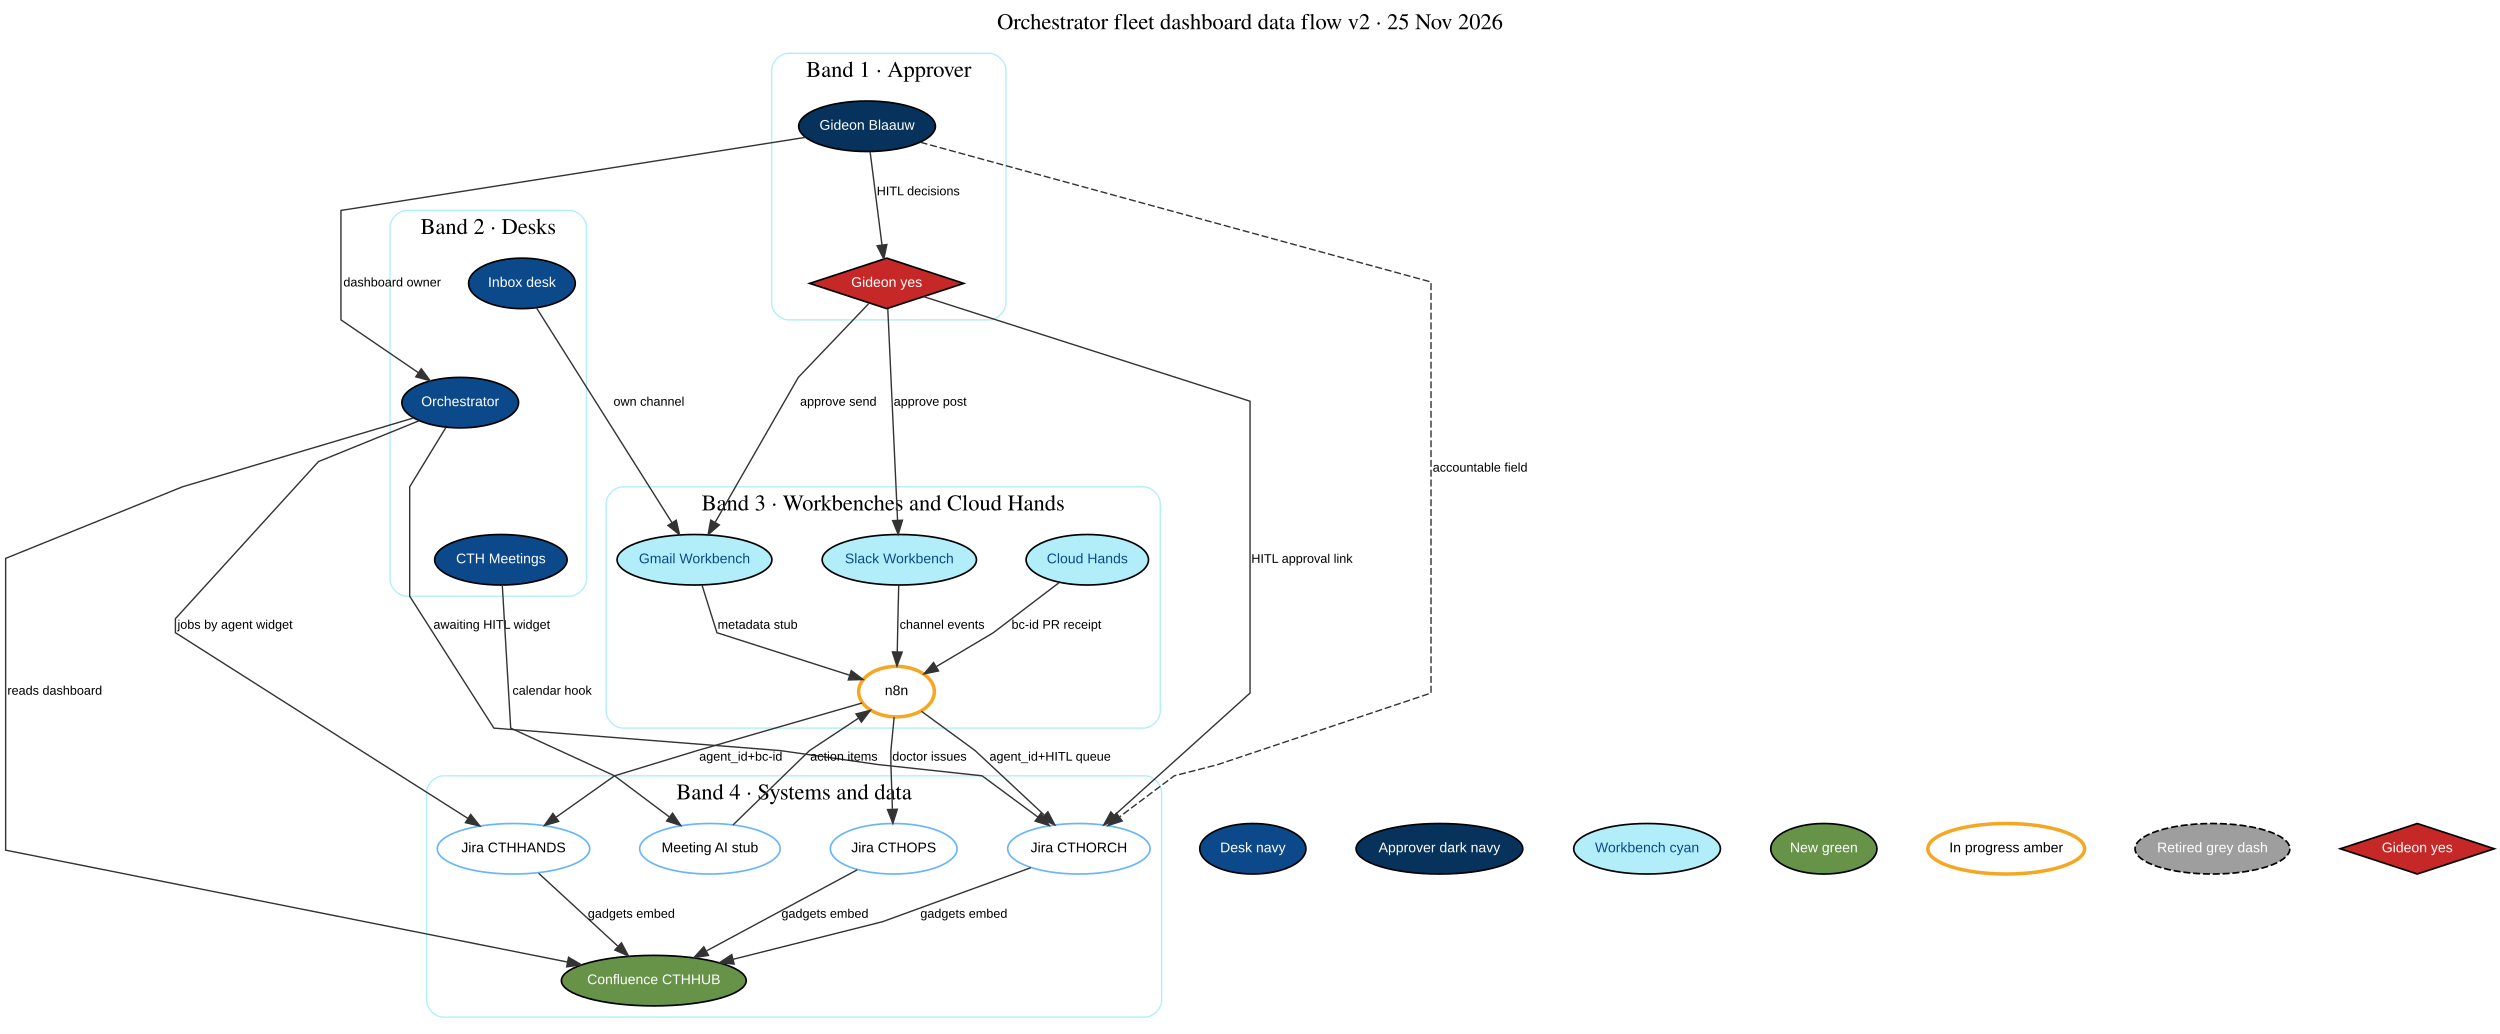
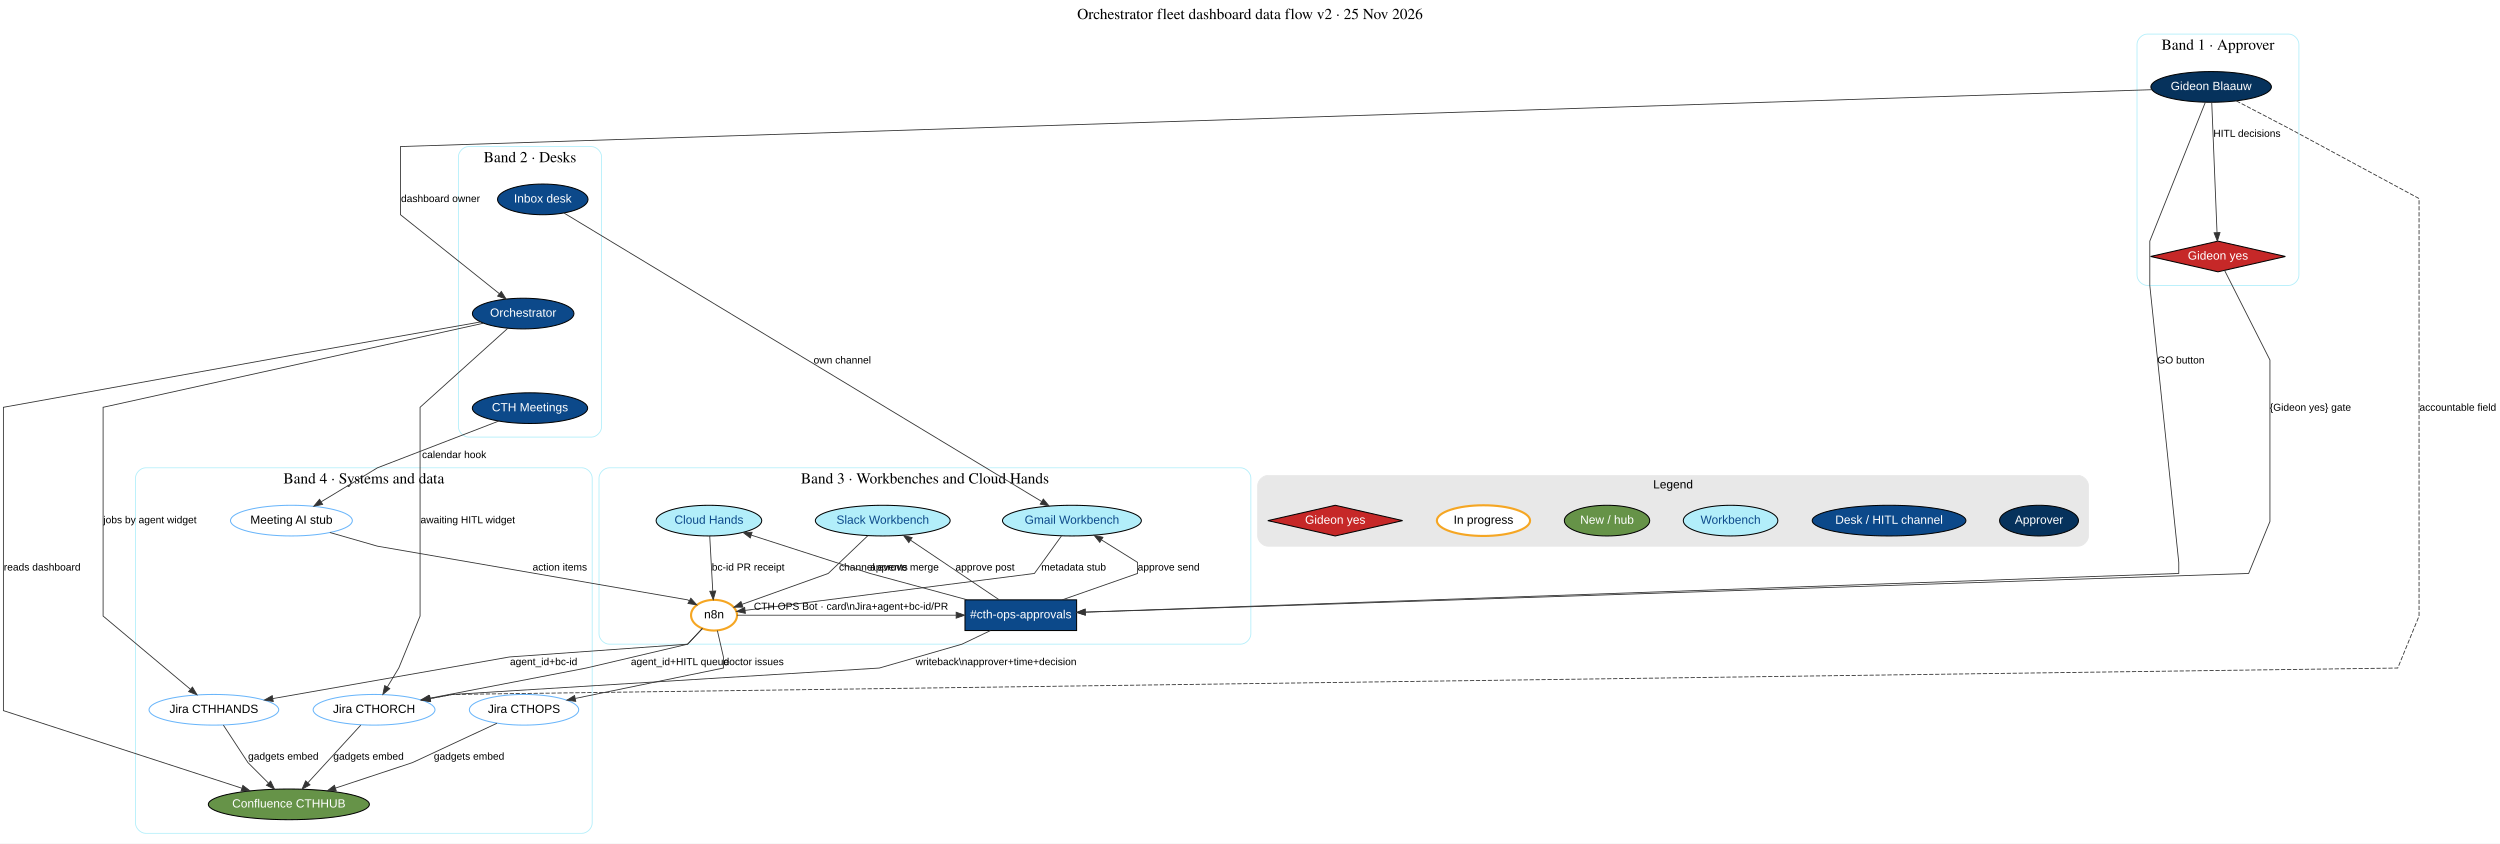
- <svg xmlns="http://www.w3.org/2000/svg" width="1782pt" height="737pt" viewBox="0.00 0.00 1781.94 737.00">
-   <g id="graph0" class="graph" transform="scale(1 1) rotate(0) translate(4 733)">
-     <polygon fill="white" stroke="transparent" points="-4,4 -4,-733 1777.94,-733 1777.94,4 -4,4" />
-     <text text-anchor="middle" x="886.97" y="-712.2" font-family="Times,serif" font-size="16.00">Orchestrator fleet dashboard data flow v2 · 25 Nov 2026</text>
+ <svg xmlns="http://www.w3.org/2000/svg" width="2934pt" height="990pt" viewBox="0.00 0.00 2934.00 990.00">
+   <g id="graph0" class="graph" transform="scale(1 1) rotate(0) translate(4 986)">
+     <polygon fill="white" stroke="transparent" points="-4,4 -4,-986 2930,-986 2930,4 -4,4" />
+     <text text-anchor="middle" x="1463" y="-963.6" font-family="Times,serif" font-size="18.00">Orchestrator fleet dashboard data flow v2 · 25 Nov 2026</text>
    <g id="clust1" class="cluster">
-       <path fill="white" stroke="#b2eefa" d="M558,-505C558,-505 701,-505 701,-505 707,-505 713,-511 713,-517 713,-517 713,-683 713,-683 713,-689 707,-695 701,-695 701,-695 558,-695 558,-695 552,-695 546,-689 546,-683 546,-683 546,-517 546,-517 546,-511 552,-505 558,-505" />
-       <text text-anchor="middle" x="629.5" y="-678.2" font-family="Times,serif" font-size="16.00">Band 1 · Approver</text>
+       <path fill="white" stroke="#b2eefa" d="M2516,-651C2516,-651 2682,-651 2682,-651 2688,-651 2694,-657 2694,-663 2694,-663 2694,-934 2694,-934 2694,-940 2688,-946 2682,-946 2682,-946 2516,-946 2516,-946 2510,-946 2504,-940 2504,-934 2504,-934 2504,-663 2504,-663 2504,-657 2510,-651 2516,-651" />
+       <text text-anchor="middle" x="2599" y="-927.6" font-family="Times,serif" font-size="18.00">Band 1 · Approver</text>
    </g>
    <g id="clust2" class="cluster">
-       <path fill="white" stroke="#b2eefa" d="M286,-308C286,-308 402,-308 402,-308 408,-308 414,-314 414,-320 414,-320 414,-571 414,-571 414,-577 408,-583 402,-583 402,-583 286,-583 286,-583 280,-583 274,-577 274,-571 274,-571 274,-320 274,-320 274,-314 280,-308 286,-308" />
-       <text text-anchor="middle" x="344" y="-566.2" font-family="Times,serif" font-size="16.00">Band 2 · Desks</text>
+       <path fill="white" stroke="#b2eefa" d="M546,-473C546,-473 690,-473 690,-473 696,-473 702,-479 702,-485 702,-485 702,-802 702,-802 702,-808 696,-814 690,-814 690,-814 546,-814 546,-814 540,-814 534,-808 534,-802 534,-802 534,-485 534,-485 534,-479 540,-473 546,-473" />
+       <text text-anchor="middle" x="618" y="-795.6" font-family="Times,serif" font-size="18.00">Band 2 · Desks</text>
    </g>
    <g id="clust3" class="cluster">
-       <path fill="white" stroke="#b2eefa" d="M440,-214C440,-214 811,-214 811,-214 817,-214 823,-220 823,-226 823,-226 823,-374 823,-374 823,-380 817,-386 811,-386 811,-386 440,-386 440,-386 434,-386 428,-380 428,-374 428,-374 428,-226 428,-226 428,-220 434,-214 440,-214" />
-       <text text-anchor="middle" x="625.5" y="-369.2" font-family="Times,serif" font-size="16.00">Band 3 · Workbenches and Cloud Hands</text>
+       <path fill="white" stroke="#b2eefa" d="M711,-230C711,-230 1452,-230 1452,-230 1458,-230 1464,-236 1464,-242 1464,-242 1464,-425 1464,-425 1464,-431 1458,-437 1452,-437 1452,-437 711,-437 711,-437 705,-437 699,-431 699,-425 699,-425 699,-242 699,-242 699,-236 705,-230 711,-230" />
+       <text text-anchor="middle" x="1081.5" y="-418.6" font-family="Times,serif" font-size="18.00">Band 3 · Workbenches and Cloud Hands</text>
    </g>
    <g id="clust4" class="cluster">
-       <path fill="white" stroke="#b2eefa" d="M312,-8C312,-8 812,-8 812,-8 818,-8 824,-14 824,-20 824,-20 824,-168 824,-168 824,-174 818,-180 812,-180 812,-180 312,-180 312,-180 306,-180 300,-174 300,-168 300,-168 300,-20 300,-20 300,-14 306,-8 312,-8" />
-       <text text-anchor="middle" x="562" y="-163.2" font-family="Times,serif" font-size="16.00">Band 4 · Systems and data</text>
+       <path fill="white" stroke="#b2eefa" d="M167,-8C167,-8 679,-8 679,-8 685,-8 691,-14 691,-20 691,-20 691,-425 691,-425 691,-431 685,-437 679,-437 679,-437 167,-437 167,-437 161,-437 155,-431 155,-425 155,-425 155,-20 155,-20 155,-14 161,-8 167,-8" />
+       <text text-anchor="middle" x="423" y="-418.6" font-family="Times,serif" font-size="18.00">Band 4 · Systems and data</text>
+     </g>
+     <g id="clust9" class="cluster">
+       <path fill="#e8e8e8" stroke="#e8e8e8" d="M1484,-345C1484,-345 2435,-345 2435,-345 2441,-345 2447,-351 2447,-357 2447,-357 2447,-416 2447,-416 2447,-422 2441,-428 2435,-428 2435,-428 1484,-428 1484,-428 1478,-428 1472,-422 1472,-416 1472,-416 1472,-357 1472,-357 1472,-351 1478,-345 1484,-345" />
+       <text text-anchor="middle" x="1959.5" y="-412.8" font-family="Arial" font-size="14.00">Legend</text>
+     </g>
+     <g id="node1" class="node">
+       <ellipse fill="#06325c" stroke="black" stroke-width="1.2" cx="2591" cy="-884" rx="70.69" ry="18" />
+       <text text-anchor="middle" x="2591" y="-880.3" font-family="Arial" font-size="14.00" fill="white">Gideon Blaauw</text>
+     </g>
+     <g id="node2" class="node">
+       <polygon fill="#c62828" stroke="black" stroke-width="1.2" points="2599,-703 2519.9,-685 2599,-667 2678.1,-685 2599,-703" />
+       <text text-anchor="middle" x="2599" y="-681.3" font-family="Arial" font-size="14.00" fill="white">Gideon yes</text>
+     </g>
+     <g id="edge1" class="edge">
+       <path fill="none" stroke="#333333" d="M2591.7,-865.86C2593.09,-831.58 2596.23,-754.3 2597.9,-713.09" />
+       <polygon fill="#333333" stroke="#333333" points="2601.4,-713.09 2598.31,-702.96 2594.41,-712.81 2601.4,-713.09" />
+       <text text-anchor="middle" x="2633" y="-825.4" font-family="Arial" font-size="12.00">HITL decisions</text>
+     </g>
+     <g id="node3" class="node">
+       <ellipse fill="#0c498a" stroke="black" stroke-width="1.2" cx="610" cy="-618" rx="59.59" ry="18" />
+       <text text-anchor="middle" x="610" y="-614.3" font-family="Arial" font-size="14.00" fill="white">Orchestrator</text>
+     </g>
+     <g id="edge2" class="edge">
+       <path fill="none" stroke="#333333" d="M2521.2,-880.73C2154.35,-868.82 466,-814 466,-814 466,-814 466,-734 466,-734 466,-734 540.19,-674.75 582.06,-641.31" />
+       <polygon fill="#333333" stroke="#333333" points="584.35,-643.97 589.98,-634.99 579.98,-638.5 584.35,-643.97" />
+       <text text-anchor="middle" x="513" y="-748.9" font-family="Arial" font-size="12.00">dashboard owner</text>
+     </g>
+     <g id="node10" class="node">
+       <polygon fill="#0c498a" stroke="black" stroke-width="1.2" points="1259.5,-282 1128.5,-282 1128.5,-246 1259.5,-246 1259.5,-282" />
+       <text text-anchor="middle" x="1194" y="-260.3" font-family="Arial" font-size="14.00" fill="white">#cth-ops-approvals</text>
+     </g>
+     <g id="edge10" class="edge">
+       <path fill="none" stroke="#333333" d="M2584.23,-866.07C2566.3,-821.26 2519,-703 2519,-703 2519,-703 2519,-651 2519,-651 2519,-651 2553,-326 2553,-326 2553,-326 2553,-313 2553,-313 2553,-313 1555.81,-277.78 1269.82,-267.68" />
+       <polygon fill="#333333" stroke="#333333" points="1269.66,-264.17 1259.55,-267.32 1269.42,-271.17 1269.66,-264.17" />
+       <text text-anchor="middle" x="2555.5" y="-559.4" font-family="Arial" font-size="12.00">GO button</text>
+     </g>
+     <g id="node11" class="node">
+       <ellipse fill="white" stroke="#69b5fa" stroke-width="1.2" cx="435" cy="-153" rx="71.49" ry="18" />
+       <text text-anchor="middle" x="435" y="-149.3" font-family="Arial" font-size="14.00">Jira CTHORCH</text>
+     </g>
+     <g id="edge27" class="edge">
+       <path fill="none" stroke="#333333" stroke-dasharray="5,2" d="M2620.62,-867.55C2647.51,-853.52 2683,-835 2683,-835 2683,-835 2835,-753 2835,-753 2835,-753 2835,-753 2835,-263 2835,-263 2810,-202 2810,-202 2810,-202 527,-171 527,-171 527,-171 515.67,-168.91 500.97,-166.19" />
+       <polygon fill="#333333" stroke="#333333" points="501.37,-162.71 490.9,-164.33 500.1,-169.59 501.37,-162.71" />
+       <text text-anchor="middle" x="2880.5" y="-503.9" font-family="Arial" font-size="12.00">accountable field</text>
+     </g>
+     <g id="edge11" class="edge">
+       <path fill="none" stroke="#333333" d="M2606.73,-668.74C2623.14,-636.31 2660,-563.5 2660,-563.5 2660,-563.5 2660,-563.5 2660,-374 2660,-374 2635,-313 2635,-313 2635,-313 1567.04,-277.43 1269.9,-267.53" />
+       <polygon fill="#333333" stroke="#333333" points="1269.77,-264.02 1259.66,-267.19 1269.54,-271.02 1269.77,-264.02" />
+       <text text-anchor="middle" x="2707.5" y="-503.9" font-family="Arial" font-size="12.00">{Gideon yes} gate</text>
+     </g>
+     <g id="node5" class="node">
+       <ellipse fill="#0c498a" stroke="black" stroke-width="1.2" cx="618" cy="-507" rx="67.69" ry="18" />
+       <text text-anchor="middle" x="618" y="-503.3" font-family="Arial" font-size="14.00" fill="white">CTH Meetings</text>
+     </g>
+     <g id="edge24" class="edge">
+       <path fill="none" stroke="#333333" d="M591.89,-600.68C558.13,-570.27 489,-508 489,-508 489,-508 489,-508 489,-263 489,-263 464,-202 464,-202 464,-202 457.42,-191.11 450.53,-179.71" />
+       <polygon fill="#333333" stroke="#333333" points="453.47,-177.81 445.31,-171.06 447.48,-181.43 453.47,-177.81" />
+       <text text-anchor="middle" x="545" y="-371.9" font-family="Arial" font-size="12.00">awaiting HITL widget</text>
+     </g>
+     <g id="node12" class="node">
+       <ellipse fill="white" stroke="#69b5fa" stroke-width="1.2" cx="247" cy="-153" rx="76.09" ry="18" />
+       <text text-anchor="middle" x="247" y="-149.3" font-family="Arial" font-size="14.00">Jira CTHHANDS</text>
+     </g>
+     <g id="edge25" class="edge">
+       <path fill="none" stroke="#333333" d="M563.18,-606.65C440.11,-579.44 117,-508 117,-508 117,-508 117,-508 117,-263 117,-263 181.4,-209 219.55,-177.02" />
+       <polygon fill="#333333" stroke="#333333" points="221.84,-179.66 227.26,-170.55 217.34,-174.3 221.84,-179.66" />
+       <text text-anchor="middle" x="172" y="-371.9" font-family="Arial" font-size="12.00">jobs by agent widget</text>
+     </g>
+     <g id="node14" class="node">
+       <ellipse fill="#669348" stroke="black" stroke-width="1.2" cx="335" cy="-42" rx="94.48" ry="18" />
+       <text text-anchor="middle" x="335" y="-38.3" font-family="Arial" font-size="14.00" fill="white">Confluence CTHHUB</text>
+     </g>
+     <g id="edge23" class="edge">
+       <path fill="none" stroke="#333333" d="M559.79,-608.14C481.2,-594.27 338,-569 338,-569 338,-569 0,-508 0,-508 0,-508 0,-508 0,-152 0,-152 184.58,-91.94 279.72,-60.99" />
+       <polygon fill="#333333" stroke="#333333" points="281.05,-64.24 289.47,-57.81 278.88,-57.58 281.05,-64.24" />
+       <text text-anchor="middle" x="45.5" y="-316.4" font-family="Arial" font-size="12.00">reads dashboard</text>
    </g>
    <g id="node4" class="node">
-       <ellipse fill="#0c498a" stroke="black" stroke-width="1.2" cx="324" cy="-446" rx="41.59" ry="18" />
-       <text text-anchor="middle" x="324" y="-443.5" font-family="Arial" font-size="10.00" fill="white">Orchestrator</text>
-     </g>
-     <g id="node2" class="node">
-       <ellipse fill="#06325c" stroke="black" stroke-width="1.2" cx="614" cy="-643" rx="48.72" ry="18" />
-       <text text-anchor="middle" x="614" y="-640.5" font-family="Arial" font-size="10.00" fill="white">Gideon Blaauw</text>
-     </g>
-     <g id="node3" class="node">
-       <polygon fill="#c62828" stroke="black" stroke-width="1.2" points="628,-549 573.11,-531 628,-513 682.89,-531 628,-549" />
-       <text text-anchor="middle" x="628" y="-528.5" font-family="Arial" font-size="10.00" fill="white">Gideon yes</text>
-     </g>
-     <g id="edge1" class="edge">
-       <path fill="none" stroke="#333333" d="M616.19,-624.81C618.45,-607.01 622.02,-578.96 624.65,-558.35" />
-       <polygon fill="#333333" stroke="#333333" points="628.13,-558.71 625.92,-548.35 621.18,-557.83 628.13,-558.71" />
-       <text text-anchor="middle" x="650.5" y="-593.8" font-family="Arial" font-size="9.00">HITL decisions</text>
-     </g>
-     <g id="edge2" class="edge">
-       <path fill="none" stroke="#333333" d="M569.88,-635.06C470.75,-619.46 239,-583 239,-583 239,-583 239,-505 239,-505 239,-505 269.7,-484.05 294.2,-467.33" />
-       <polygon fill="#333333" stroke="#333333" points="296.26,-470.16 302.55,-461.64 292.32,-464.38 296.26,-470.16" />
-       <text text-anchor="middle" x="275.5" y="-528.8" font-family="Arial" font-size="9.00">dashboard owner</text>
-     </g>
-     <g id="node11" class="node">
-       <ellipse fill="white" stroke="#69b5fa" stroke-width="1.2" cx="765" cy="-128" rx="50.75" ry="18" />
-       <text text-anchor="middle" x="765" y="-125.5" font-family="Arial" font-size="10.00">Jira CTHORCH</text>
-     </g>
-     <g id="edge23" class="edge">
-       <path fill="none" stroke="#333333" stroke-dasharray="5,2" d="M652.18,-631.55C752.53,-604.09 1016,-532 1016,-532 1016,-532 1016,-532 1016,-239 1016,-239 864,-188 864,-188 864,-188 833,-180 833,-180 833,-180 812.52,-164.64 794.04,-150.78" />
-       <polygon fill="#333333" stroke="#333333" points="795.87,-147.78 785.77,-144.58 791.67,-153.38 795.87,-147.78" />
-       <text text-anchor="middle" x="1051" y="-396.8" font-family="Arial" font-size="9.00">accountable field</text>
+       <ellipse fill="#0c498a" stroke="black" stroke-width="1.2" cx="633" cy="-752" rx="53.09" ry="18" />
+       <text text-anchor="middle" x="633" y="-748.3" font-family="Arial" font-size="14.00" fill="white">Inbox desk</text>
+     </g>
+     <g id="node6" class="node">
+       <ellipse fill="#b2eefa" stroke="black" stroke-width="1.2" cx="1254" cy="-375" rx="81.49" ry="18" />
+       <text text-anchor="middle" x="1254" y="-371.3" font-family="Arial" font-size="14.00" fill="#0c498a">Gmail Workbench</text>
+     </g>
+     <g id="edge5" class="edge">
+       <path fill="none" stroke="#333333" d="M658.11,-735.84C755.1,-677.27 1105.44,-465.71 1218.53,-397.42" />
+       <polygon fill="#333333" stroke="#333333" points="1220.44,-400.36 1227.19,-392.19 1216.82,-394.36 1220.44,-400.36" />
+       <text text-anchor="middle" x="984.5" y="-559.4" font-family="Arial" font-size="12.00">own channel</text>
+     </g>
+     <g id="node15" class="node">
+       <ellipse fill="white" stroke="#69b5fa" stroke-width="1.2" cx="338" cy="-375" rx="71.49" ry="18" />
+       <text text-anchor="middle" x="338" y="-371.3" font-family="Arial" font-size="14.00">Meeting AI stub</text>
+     </g>
+     <g id="edge15" class="edge">
+       <path fill="none" stroke="#333333" d="M581.34,-491.87C528.98,-471.68 439,-437 439,-437 439,-437 402.21,-414.78 373.03,-397.16" />
+       <polygon fill="#333333" stroke="#333333" points="374.64,-394.04 364.27,-391.87 371.02,-400.03 374.64,-394.04" />
+       <text text-anchor="middle" x="529" y="-448.4" font-family="Arial" font-size="12.00">calendar hook</text>
+     </g>
+     <g id="node9" class="node">
+       <ellipse fill="white" stroke="#f5a623" stroke-width="2.5" cx="834" cy="-264" rx="27" ry="18" />
+       <text text-anchor="middle" x="834" y="-260.3" font-family="Arial" font-size="14.00">n8n</text>
+     </g>
+     <g id="edge6" class="edge">
+       <path fill="none" stroke="#333333" d="M1241.74,-357.01C1228.72,-338.96 1210,-313 1210,-313 1210,-313 964.76,-281.69 870.39,-269.65" />
+       <polygon fill="#333333" stroke="#333333" points="870.8,-266.17 860.44,-268.38 869.92,-273.11 870.8,-266.17" />
+       <text text-anchor="middle" x="1256" y="-316.4" font-family="Arial" font-size="12.00">metadata stub</text>
    </g>
    <g id="node7" class="node">
-       <ellipse fill="#b2eefa" stroke="black" stroke-width="1.2" cx="491" cy="-334" rx="55.17" ry="18" />
-       <text text-anchor="middle" x="491" y="-331.5" font-family="Arial" font-size="10.00" fill="#0c498a">Gmail Workbench</text>
-     </g>
-     <g id="edge5" class="edge">
-       <path fill="none" stroke="#333333" d="M615.55,-516.96C597.19,-497.73 565,-464 565,-464 565,-464 527.38,-398.42 505.79,-360.78" />
-       <polygon fill="#333333" stroke="#333333" points="508.69,-358.8 500.67,-351.86 502.61,-362.28 508.69,-358.8" />
-       <text text-anchor="middle" x="593.5" y="-443.8" font-family="Arial" font-size="9.00">approve send</text>
+       <ellipse fill="#b2eefa" stroke="black" stroke-width="1.2" cx="1032" cy="-375" rx="79.09" ry="18" />
+       <text text-anchor="middle" x="1032" y="-371.3" font-family="Arial" font-size="14.00" fill="#0c498a">Slack Workbench</text>
+     </g>
+     <g id="edge7" class="edge">
+       <path fill="none" stroke="#333333" d="M1014.51,-357.33C995.56,-339.27 968,-313 968,-313 968,-313 906.58,-291 866.91,-276.79" />
+       <polygon fill="#333333" stroke="#333333" points="867.94,-273.44 857.34,-273.36 865.57,-280.03 867.94,-273.44" />
+       <text text-anchor="middle" x="1021" y="-316.4" font-family="Arial" font-size="12.00">channel events</text>
    </g>
    <g id="node8" class="node">
-       <ellipse fill="#b2eefa" stroke="black" stroke-width="1.2" cx="637" cy="-334" rx="54.99" ry="18" />
-       <text text-anchor="middle" x="637" y="-331.5" font-family="Arial" font-size="10.00" fill="#0c498a">Slack Workbench</text>
-     </g>
-     <g id="edge6" class="edge">
-       <path fill="none" stroke="#333333" d="M628.78,-513.04C630.35,-479.18 633.86,-402.99 635.75,-362.12" />
-       <polygon fill="#333333" stroke="#333333" points="639.25,-362.21 636.21,-352.06 632.26,-361.89 639.25,-362.21" />
-       <text text-anchor="middle" x="659" y="-443.8" font-family="Arial" font-size="9.00">approve post</text>
+       <ellipse fill="#b2eefa" stroke="black" stroke-width="1.2" cx="828" cy="-375" rx="61.99" ry="18" />
+       <text text-anchor="middle" x="828" y="-371.3" font-family="Arial" font-size="14.00" fill="#0c498a">Cloud Hands</text>
+     </g>
+     <g id="edge8" class="edge">
+       <path fill="none" stroke="#333333" d="M828.94,-356.97C829.89,-339.71 831.37,-312.74 832.49,-292.46" />
+       <polygon fill="#333333" stroke="#333333" points="835.99,-292.45 833.05,-282.27 829,-292.06 835.99,-292.45" />
+       <text text-anchor="middle" x="874" y="-316.4" font-family="Arial" font-size="12.00">bc-id PR receipt</text>
+     </g>
+     <g id="edge9" class="edge">
+       <path fill="none" stroke="#333333" d="M861.06,-264C915,-264 1037.65,-264 1118.07,-264" />
+       <polygon fill="#333333" stroke="#333333" points="1118.15,-267.5 1128.15,-264 1118.15,-260.5 1118.15,-267.5" />
+       <text text-anchor="middle" x="994.75" y="-270.4" font-family="Arial" font-size="12.00">CTH OPS Bot · card\nJira+agent+bc-id/PR</text>
+     </g>
+     <g id="edge17" class="edge">
+       <path fill="none" stroke="#333333" d="M820.31,-248.43C812.01,-239.59 803,-230 803,-230 803,-230 684,-202 684,-202 684,-202 573.88,-180.77 500.11,-166.55" />
+       <polygon fill="#333333" stroke="#333333" points="500.43,-163.05 489.95,-164.59 499.11,-169.92 500.43,-163.05" />
+       <text text-anchor="middle" x="794" y="-205.4" font-family="Arial" font-size="12.00">agent_id+HITL queue</text>
+     </g>
+     <g id="edge18" class="edge">
+       <path fill="none" stroke="#333333" d="M820.31,-248.43C812.01,-239.59 803,-230 803,-230 803,-230 594,-215 594,-215 594,-215 417.33,-183.94 316.11,-166.15" />
+       <polygon fill="#333333" stroke="#333333" points="316.71,-162.7 306.26,-164.42 315.5,-169.6 316.71,-162.7" />
+       <text text-anchor="middle" x="634" y="-205.4" font-family="Arial" font-size="12.00">agent_id+bc-id</text>
+     </g>
+     <g id="node13" class="node">
+       <ellipse fill="white" stroke="#69b5fa" stroke-width="1.2" cx="611" cy="-153" rx="64.19" ry="18" />
+       <text text-anchor="middle" x="611" y="-149.3" font-family="Arial" font-size="14.00">Jira CTHOPS</text>
+     </g>
+     <g id="edge19" class="edge">
+       <path fill="none" stroke="#333333" d="M837.91,-245.94C841.07,-232.15 845,-215 845,-215 845,-215 845,-202 845,-202 845,-202 740.49,-180.56 671.16,-166.34" />
+       <polygon fill="#333333" stroke="#333333" points="671.7,-162.88 661.2,-164.3 670.29,-169.74 671.7,-162.88" />
+       <text text-anchor="middle" x="880.5" y="-205.4" font-family="Arial" font-size="12.00">doctor issues</text>
+     </g>
+     <g id="edge12" class="edge">
+       <path fill="none" stroke="#333333" d="M1242.69,-282.06C1282.06,-295.85 1331,-313 1331,-313 1331,-313 1331,-326 1331,-326 1331,-326 1309.11,-339.65 1288.67,-352.39" />
+       <polygon fill="#333333" stroke="#333333" points="1286.7,-349.49 1280.07,-357.75 1290.41,-355.43 1286.7,-349.49" />
+       <text text-anchor="middle" x="1367.5" y="-316.4" font-family="Arial" font-size="12.00">approve send</text>
+     </g>
+     <g id="edge13" class="edge">
+       <path fill="none" stroke="#333333" d="M1168.51,-282.15C1140.52,-300.98 1095.5,-331.28 1064.87,-351.88" />
+       <polygon fill="#333333" stroke="#333333" points="1062.6,-349.2 1056.25,-357.68 1066.5,-355 1062.6,-349.2" />
+       <text text-anchor="middle" x="1152" y="-316.4" font-family="Arial" font-size="12.00">approve post</text>
+     </g>
+     <g id="edge14" class="edge">
+       <path fill="none" stroke="#333333" d="M1131.1,-282.06C1080.22,-295.85 1017,-313 1017,-313 1017,-313 933.85,-339.84 877.85,-357.91" />
+       <polygon fill="#333333" stroke="#333333" points="876.52,-354.66 868.08,-361.06 878.67,-361.32 876.52,-354.66" />
+       <text text-anchor="middle" x="1057.5" y="-316.4" font-family="Arial" font-size="12.00">approve merge</text>
+     </g>
+     <g id="edge26" class="edge">
+       <path fill="none" stroke="#333333" d="M1158.29,-245.92C1141.45,-237.87 1125,-230 1125,-230 1125,-230 1028,-202 1028,-202 1028,-202 527,-171 527,-171 527,-171 515.67,-168.91 500.97,-166.19" />
+       <polygon fill="#333333" stroke="#333333" points="501.37,-162.71 490.9,-164.33 500.1,-169.59 501.37,-162.71" />
+       <text text-anchor="middle" x="1165" y="-205.4" font-family="Arial" font-size="12.00">writeback\napprover+time+decision</text>
+     </g>
+     <g id="edge20" class="edge">
+       <path fill="none" stroke="#333333" d="M419.38,-134.97C402.72,-116.81 376.19,-87.9 357.33,-67.34" />
+       <polygon fill="#333333" stroke="#333333" points="359.85,-64.91 350.52,-59.91 354.7,-69.65 359.85,-64.91" />
+       <text text-anchor="middle" x="428.5" y="-94.4" font-family="Arial" font-size="12.00">gadgets embed</text>
+     </g>
+     <g id="edge21" class="edge">
+       <path fill="none" stroke="#333333" d="M258.14,-135.01C269.98,-116.96 287,-91 287,-91 287,-91 298.91,-79.09 310.87,-67.13" />
+       <polygon fill="#333333" stroke="#333333" points="313.62,-69.33 318.21,-59.79 308.67,-64.38 313.62,-69.33" />
+       <text text-anchor="middle" x="328.5" y="-94.4" font-family="Arial" font-size="12.00">gadgets embed</text>
    </g>
    <g id="edge22" class="edge">
-       <path fill="none" stroke="#333333" d="M654.26,-521.58C720.1,-500.48 887,-447 887,-447 887,-447 887,-447 887,-239 887,-239 826.13,-184.12 790.38,-151.89" />
-       <polygon fill="#333333" stroke="#333333" points="792.51,-149.09 782.74,-144.99 787.82,-154.29 792.51,-149.09" />
-       <text text-anchor="middle" x="924" y="-331.8" font-family="Arial" font-size="9.00">HITL approval link</text>
-     </g>
-     <g id="node6" class="node">
-       <ellipse fill="#0c498a" stroke="black" stroke-width="1.2" cx="353" cy="-334" rx="47.19" ry="18" />
-       <text text-anchor="middle" x="353" y="-331.5" font-family="Arial" font-size="10.00" fill="white">CTH Meetings</text>
-     </g>
-     <g id="edge20" class="edge">
-       <path fill="none" stroke="#333333" d="M313.78,-428.25C303.14,-410.81 288,-386 288,-386 288,-386 288,-308 288,-308 288,-308 348,-214 348,-214 348,-214 552,-198 552,-198 552,-198 622,-188 622,-188 622,-188 696,-180 696,-180 696,-180 716.97,-164.5 735.78,-150.59" />
-       <polygon fill="#333333" stroke="#333333" points="737.96,-153.34 743.92,-144.58 733.8,-147.71 737.96,-153.34" />
-       <text text-anchor="middle" x="346.5" y="-284.8" font-family="Arial" font-size="9.00">awaiting HITL widget</text>
-     </g>
-     <g id="node12" class="node">
-       <ellipse fill="white" stroke="#69b5fa" stroke-width="1.2" cx="362" cy="-128" rx="54.31" ry="18" />
-       <text text-anchor="middle" x="362" y="-125.5" font-family="Arial" font-size="10.00">Jira CTHHANDS</text>
-     </g>
-     <g id="edge21" class="edge">
-       <path fill="none" stroke="#333333" d="M294.52,-433.03C264.7,-420.93 223,-404 223,-404 223,-404 121,-292 121,-292 121,-292 121,-282 121,-282 121,-282 228,-214 228,-214 228,-214 289.8,-174.8 329.46,-149.64" />
-       <polygon fill="#333333" stroke="#333333" points="331.47,-152.51 338.04,-144.2 327.72,-146.6 331.47,-152.51" />
-       <text text-anchor="middle" x="163.5" y="-284.8" font-family="Arial" font-size="9.00">jobs by agent widget</text>
-     </g>
-     <g id="node14" class="node">
-       <ellipse fill="#669348" stroke="black" stroke-width="1.2" cx="462" cy="-34" rx="65.86" ry="18" />
-       <text text-anchor="middle" x="462" y="-31.5" font-family="Arial" font-size="10.00" fill="white">Confluence CTHHUB</text>
-     </g>
-     <g id="edge19" class="edge">
-       <path fill="none" stroke="#333333" d="M290.41,-434.99C233.92,-418.16 126,-386 126,-386 126,-386 0,-335 0,-335 0,-335 0,-335 0,-127 0,-127 274.71,-72.3 400.47,-47.25" />
-       <polygon fill="#333333" stroke="#333333" points="401.22,-50.67 410.35,-45.29 399.86,-43.81 401.22,-50.67" />
-       <text text-anchor="middle" x="35" y="-237.8" font-family="Arial" font-size="9.00">reads dashboard</text>
-     </g>
-     <g id="node5" class="node">
-       <ellipse fill="#0c498a" stroke="black" stroke-width="1.2" cx="368" cy="-531" rx="38.03" ry="18" />
-       <text text-anchor="middle" x="368" y="-528.5" font-family="Arial" font-size="10.00" fill="white">Inbox desk</text>
-     </g>
-     <g id="edge7" class="edge">
-       <path fill="none" stroke="#333333" d="M378.49,-513.37C400.04,-479.21 449.42,-400.92 474.99,-360.38" />
-       <polygon fill="#333333" stroke="#333333" points="477.99,-362.19 480.36,-351.86 472.07,-358.45 477.99,-362.19" />
-       <text text-anchor="middle" x="458.5" y="-443.8" font-family="Arial" font-size="9.00">own channel</text>
-     </g>
-     <g id="node15" class="node">
-       <ellipse fill="white" stroke="#69b5fa" stroke-width="1.2" cx="502" cy="-128" rx="50.07" ry="18" />
-       <text text-anchor="middle" x="502" y="-125.5" font-family="Arial" font-size="10.00">Meeting AI stub</text>
-     </g>
-     <g id="edge11" class="edge">
-       <path fill="none" stroke="#333333" d="M354,-315.95C355.94,-283.05 360,-214 360,-214 360,-214 434,-180 434,-180 434,-180 454.48,-164.64 472.96,-150.78" />
-       <polygon fill="#333333" stroke="#333333" points="475.33,-153.38 481.23,-144.58 471.13,-147.78 475.33,-153.38" />
-       <text text-anchor="middle" x="389.5" y="-237.8" font-family="Arial" font-size="9.00">calendar hook</text>
-     </g>
-     <g id="node10" class="node">
-       <ellipse fill="white" stroke="#f5a623" stroke-width="2.5" cx="635" cy="-240" rx="27" ry="18" />
-       <text text-anchor="middle" x="635" y="-237.5" font-family="Arial" font-size="10.00">n8n</text>
-     </g>
-     <g id="edge8" class="edge">
-       <path fill="none" stroke="#333333" d="M496.33,-316.02C500.98,-301.18 507,-282 507,-282 507,-282 563.63,-263.86 601.56,-251.71" />
-       <polygon fill="#333333" stroke="#333333" points="602.77,-255 611.22,-248.62 600.63,-248.33 602.77,-255" />
-       <text text-anchor="middle" x="536" y="-284.8" font-family="Arial" font-size="9.00">metadata stub</text>
-     </g>
-     <g id="edge9" class="edge">
-       <path fill="none" stroke="#333333" d="M636.58,-315.85C636.31,-304.61 636,-292 636,-292 636,-292 635.77,-280.44 635.54,-268.33" />
-       <polygon fill="#333333" stroke="#333333" points="639.03,-268.2 635.34,-258.27 632.04,-268.33 639.03,-268.2" />
-       <text text-anchor="middle" x="667.5" y="-284.8" font-family="Arial" font-size="9.00">channel events</text>
-     </g>
-     <g id="node9" class="node">
-       <ellipse fill="#b2eefa" stroke="black" stroke-width="1.2" cx="771" cy="-334" rx="43.62" ry="18" />
-       <text text-anchor="middle" x="771" y="-331.5" font-family="Arial" font-size="10.00" fill="#0c498a">Cloud Hands</text>
-     </g>
-     <g id="edge10" class="edge">
-       <path fill="none" stroke="#333333" d="M750.9,-317.7C731.16,-302.68 704,-282 704,-282 704,-282 682.38,-269.15 663.34,-257.84" />
-       <polygon fill="#333333" stroke="#333333" points="664.97,-254.74 654.59,-252.64 661.4,-260.76 664.97,-254.74" />
-       <text text-anchor="middle" x="749" y="-284.8" font-family="Arial" font-size="9.00">bc-id PR receipt</text>
-     </g>
-     <g id="edge13" class="edge">
-       <path fill="none" stroke="#333333" d="M652.72,-226.03C669.12,-214.02 691,-198 691,-198 691,-198 718.74,-172.13 740.26,-152.07" />
-       <polygon fill="#333333" stroke="#333333" points="742.91,-154.38 747.84,-145 738.14,-149.26 742.91,-154.38" />
-       <text text-anchor="middle" x="744.5" y="-190.8" font-family="Arial" font-size="9.00">agent_id+HITL queue</text>
-     </g>
-     <g id="edge14" class="edge">
-       <path fill="none" stroke="#333333" d="M610.59,-231.95C569.99,-220.23 493,-198 493,-198 493,-198 434,-180 434,-180 434,-180 411.93,-164.36 392.22,-150.41" />
-       <polygon fill="#333333" stroke="#333333" points="394.18,-147.5 383.99,-144.58 390.13,-153.22 394.18,-147.5" />
-       <text text-anchor="middle" x="524" y="-190.8" font-family="Arial" font-size="9.00">agent_id+bc-id</text>
-     </g>
-     <g id="node13" class="node">
-       <ellipse fill="white" stroke="#69b5fa" stroke-width="1.2" cx="633" cy="-128" rx="45.15" ry="18" />
-       <text text-anchor="middle" x="633" y="-125.5" font-family="Arial" font-size="10.00">Jira CTHOPS</text>
-     </g>
-     <g id="edge15" class="edge">
-       <path fill="none" stroke="#333333" d="M633.33,-221.85C632.23,-210.61 631,-198 631,-198 631,-198 631,-188 631,-188 631,-188 631.55,-171.82 632.07,-156.41" />
-       <polygon fill="#333333" stroke="#333333" points="635.58,-156.18 632.42,-146.07 628.58,-155.94 635.58,-156.18" />
-       <text text-anchor="middle" x="658.5" y="-190.8" font-family="Arial" font-size="9.00">doctor issues</text>
+       <path fill="none" stroke="#333333" d="M579.29,-137.23C540.52,-119.18 480,-91 480,-91 480,-91 430.85,-74.73 389.78,-61.13" />
+       <polygon fill="#333333" stroke="#333333" points="390.68,-57.74 380.08,-57.92 388.48,-64.39 390.68,-57.74" />
+       <text text-anchor="middle" x="546.5" y="-94.4" font-family="Arial" font-size="12.00">gadgets embed</text>
    </g>
    <g id="edge16" class="edge">
-       <path fill="none" stroke="#333333" d="M730.75,-114.52C689.31,-99.43 625,-76 625,-76 625,-76 565.62,-61.06 518.54,-49.22" />
-       <polygon fill="#333333" stroke="#333333" points="519.26,-45.79 508.71,-46.75 517.55,-52.58 519.26,-45.79" />
-       <text text-anchor="middle" x="683" y="-78.8" font-family="Arial" font-size="9.00">gadgets embed</text>
-     </g>
-     <g id="edge17" class="edge">
-       <path fill="none" stroke="#333333" d="M379.88,-110.55C395.57,-96.12 418.57,-74.96 436.24,-58.7" />
-       <polygon fill="#333333" stroke="#333333" points="438.95,-60.96 443.94,-51.62 434.21,-55.81 438.95,-60.96" />
-       <text text-anchor="middle" x="446" y="-78.8" font-family="Arial" font-size="9.00">gadgets embed</text>
-     </g>
-     <g id="edge18" class="edge">
-       <path fill="none" stroke="#333333" d="M607.03,-113.03C578.46,-97.65 532.28,-72.81 499.72,-55.29" />
-       <polygon fill="#333333" stroke="#333333" points="500.97,-51.99 490.5,-50.33 497.65,-58.15 500.97,-51.99" />
-       <text text-anchor="middle" x="584" y="-78.8" font-family="Arial" font-size="9.00">gadgets embed</text>
-     </g>
-     <g id="node17" class="node">
-       <ellipse fill="#0c498a" stroke="black" stroke-width="1.2" cx="889" cy="-128" rx="37.85" ry="18" />
-       <text text-anchor="middle" x="889" y="-125.5" font-family="Arial" font-size="10.00" fill="white">Desk navy</text>
-     </g>
-     <g id="edge12" class="edge">
-       <path fill="none" stroke="#333333" d="M518.47,-145C539.44,-165.39 573,-198 573,-198 573,-198 591.23,-210.05 607.92,-221.09" />
-       <polygon fill="#333333" stroke="#333333" points="606.13,-224.1 616.4,-226.7 609.99,-218.26 606.13,-224.1" />
-       <text text-anchor="middle" x="597.5" y="-190.8" font-family="Arial" font-size="9.00">action items</text>
-     </g>
-     <g id="node16" class="node">
-       <ellipse fill="#06325c" stroke="black" stroke-width="1.2" cx="1022" cy="-128" rx="59.41" ry="18" />
-       <text text-anchor="middle" x="1022" y="-125.5" font-family="Arial" font-size="10.00" fill="white">Approver dark navy</text>
-     </g>
-     <g id="node18" class="node">
-       <ellipse fill="#b2eefa" stroke="black" stroke-width="1.2" cx="1170" cy="-128" rx="52.28" ry="18" />
-       <text text-anchor="middle" x="1170" y="-125.5" font-family="Arial" font-size="10.00" fill="#0c498a">Workbench cyan</text>
-     </g>
-     <g id="node19" class="node">
-       <ellipse fill="#669348" stroke="black" stroke-width="1.2" cx="1296" cy="-128" rx="37.85" ry="18" />
-       <text text-anchor="middle" x="1296" y="-125.5" font-family="Arial" font-size="10.00" fill="white">New green</text>
+       <path fill="none" stroke="#333333" d="M383.18,-361.03C410.07,-353.31 439,-345 439,-345 439,-345 803,-282 803,-282 803,-282 803.69,-281.62 804.87,-280.97" />
+       <polygon fill="#333333" stroke="#333333" points="806.76,-283.93 813.84,-276.05 803.39,-277.79 806.76,-283.93" />
+       <text text-anchor="middle" x="653" y="-316.4" font-family="Arial" font-size="12.00">action items</text>
    </g>
    <g id="node20" class="node">
-       <ellipse fill="white" stroke="#f5a623" stroke-width="2.5" cx="1426" cy="-128" rx="55.85" ry="18" />
-       <text text-anchor="middle" x="1426" y="-125.5" font-family="Arial" font-size="10.00">In progress amber</text>
+       <ellipse fill="#06325c" stroke="black" stroke-width="1.2" cx="2389" cy="-375" rx="46.29" ry="18" />
+       <text text-anchor="middle" x="2389" y="-371.3" font-family="Arial" font-size="14.00" fill="white">Approver</text>
    </g>
    <g id="node21" class="node">
-       <ellipse fill="#9e9e9e" stroke="black" stroke-width="1.2" stroke-dasharray="5,2" cx="1573" cy="-128" rx="55.17" ry="18" />
-       <text text-anchor="middle" x="1573" y="-125.5" font-family="Arial" font-size="10.00" fill="white">Retired grey dash</text>
+       <ellipse fill="#0c498a" stroke="black" stroke-width="1.2" cx="2213" cy="-375" rx="90.18" ry="18" />
+       <text text-anchor="middle" x="2213" y="-371.3" font-family="Arial" font-size="14.00" fill="white">Desk / HITL channel</text>
    </g>
    <g id="node22" class="node">
-       <polygon fill="#c62828" stroke="black" stroke-width="1.2" points="1719,-146 1664.11,-128 1719,-110 1773.89,-128 1719,-146" />
-       <text text-anchor="middle" x="1719" y="-125.5" font-family="Arial" font-size="10.00" fill="white">Gideon yes</text>
+       <ellipse fill="#b2eefa" stroke="black" stroke-width="1.2" cx="2027" cy="-375" rx="55.49" ry="18" />
+       <text text-anchor="middle" x="2027" y="-371.3" font-family="Arial" font-size="14.00" fill="#0c498a">Workbench</text>
+     </g>
+     <g id="node23" class="node">
+       <ellipse fill="#669348" stroke="black" stroke-width="1.2" cx="1882" cy="-375" rx="50.09" ry="18" />
+       <text text-anchor="middle" x="1882" y="-371.3" font-family="Arial" font-size="14.00" fill="white">New / hub</text>
+     </g>
+     <g id="node24" class="node">
+       <ellipse fill="white" stroke="#f5a623" stroke-width="2.5" cx="1737" cy="-375" rx="54.69" ry="18" />
+       <text text-anchor="middle" x="1737" y="-371.3" font-family="Arial" font-size="14.00">In progress</text>
+     </g>
+     <g id="node25" class="node">
+       <polygon fill="#c62828" stroke="black" stroke-width="1.2" points="1563,-393 1483.9,-375 1563,-357 1642.1,-375 1563,-393" />
+       <text text-anchor="middle" x="1563" y="-371.3" font-family="Arial" font-size="14.00" fill="white">Gideon yes</text>
    </g>
  </g>
</svg>
